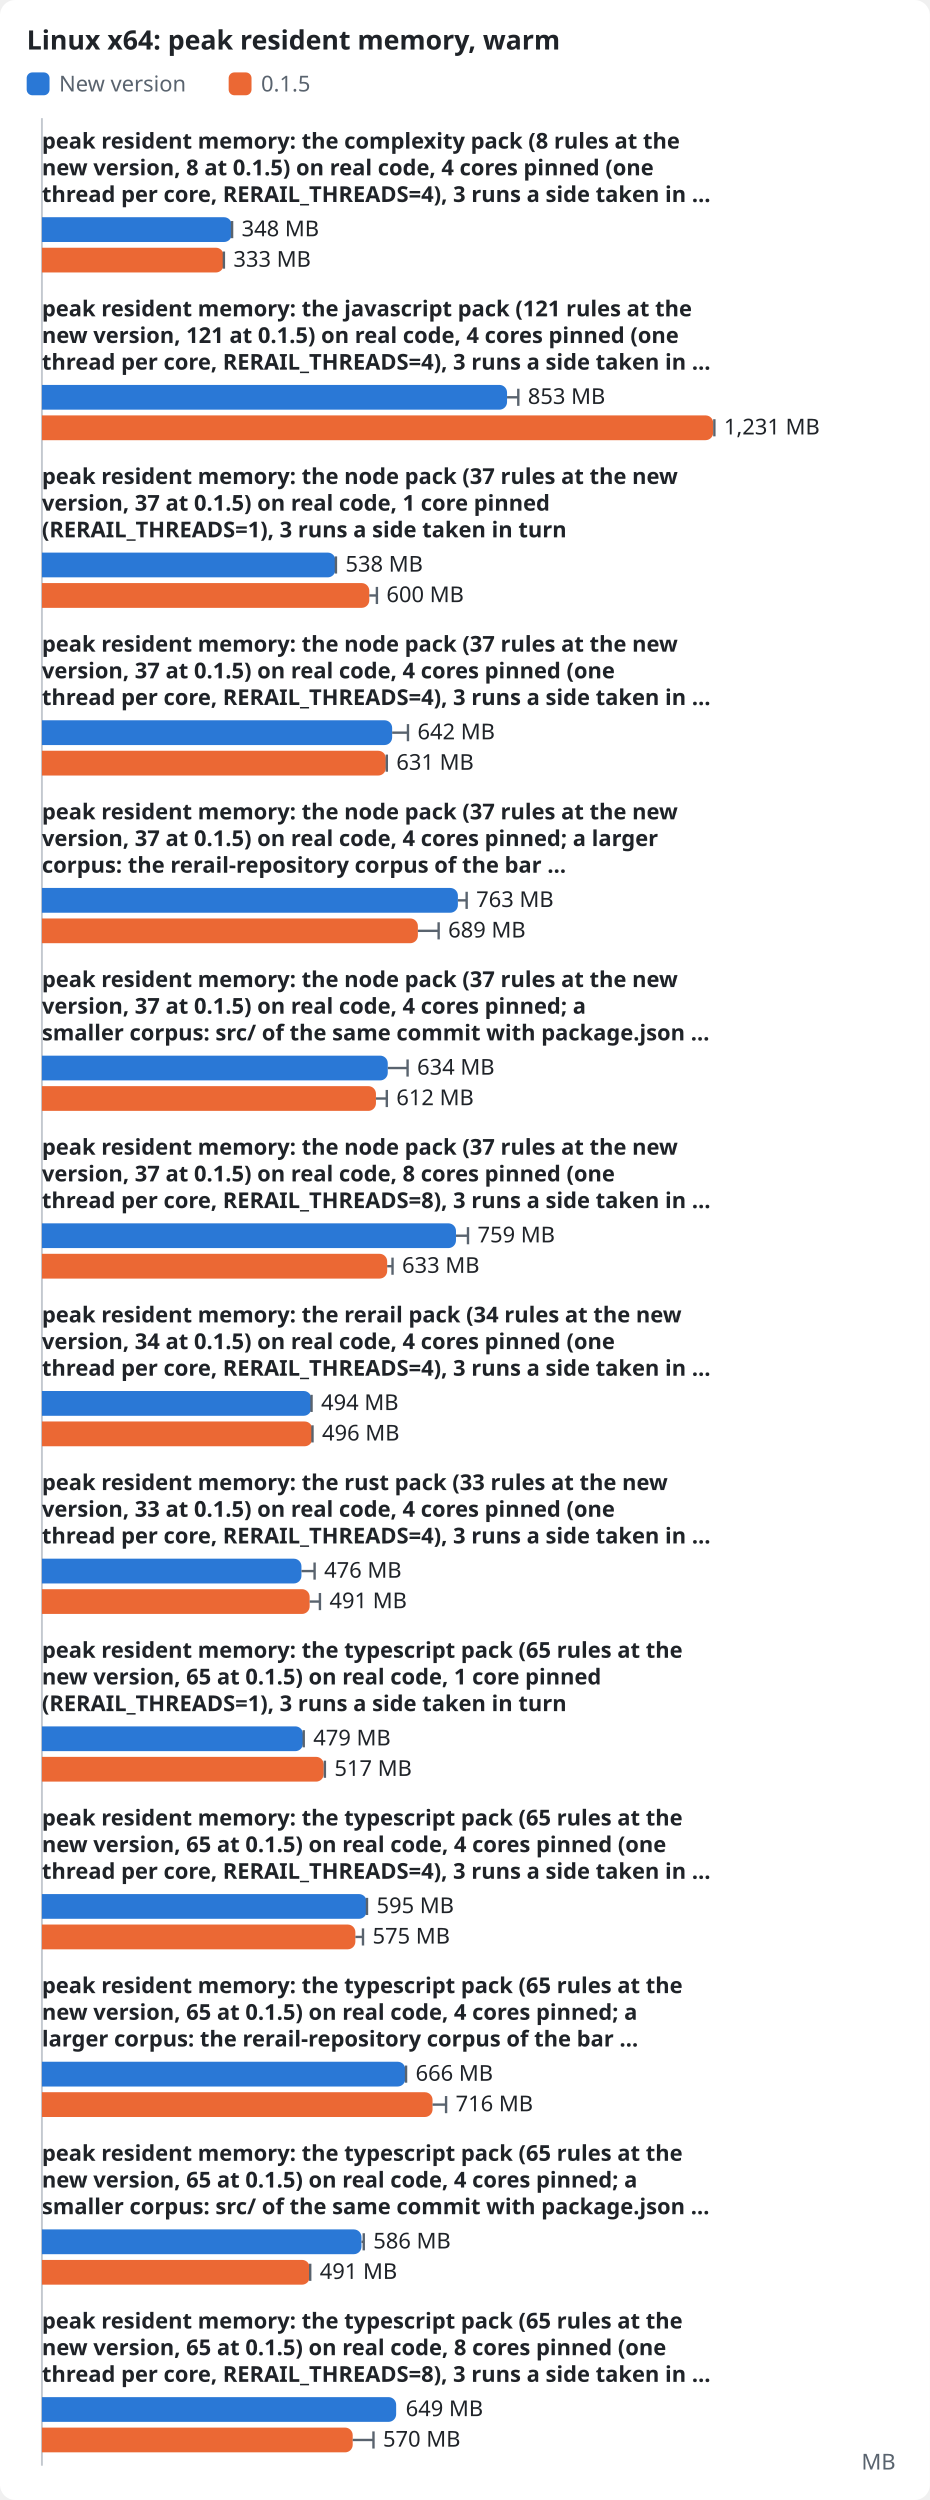
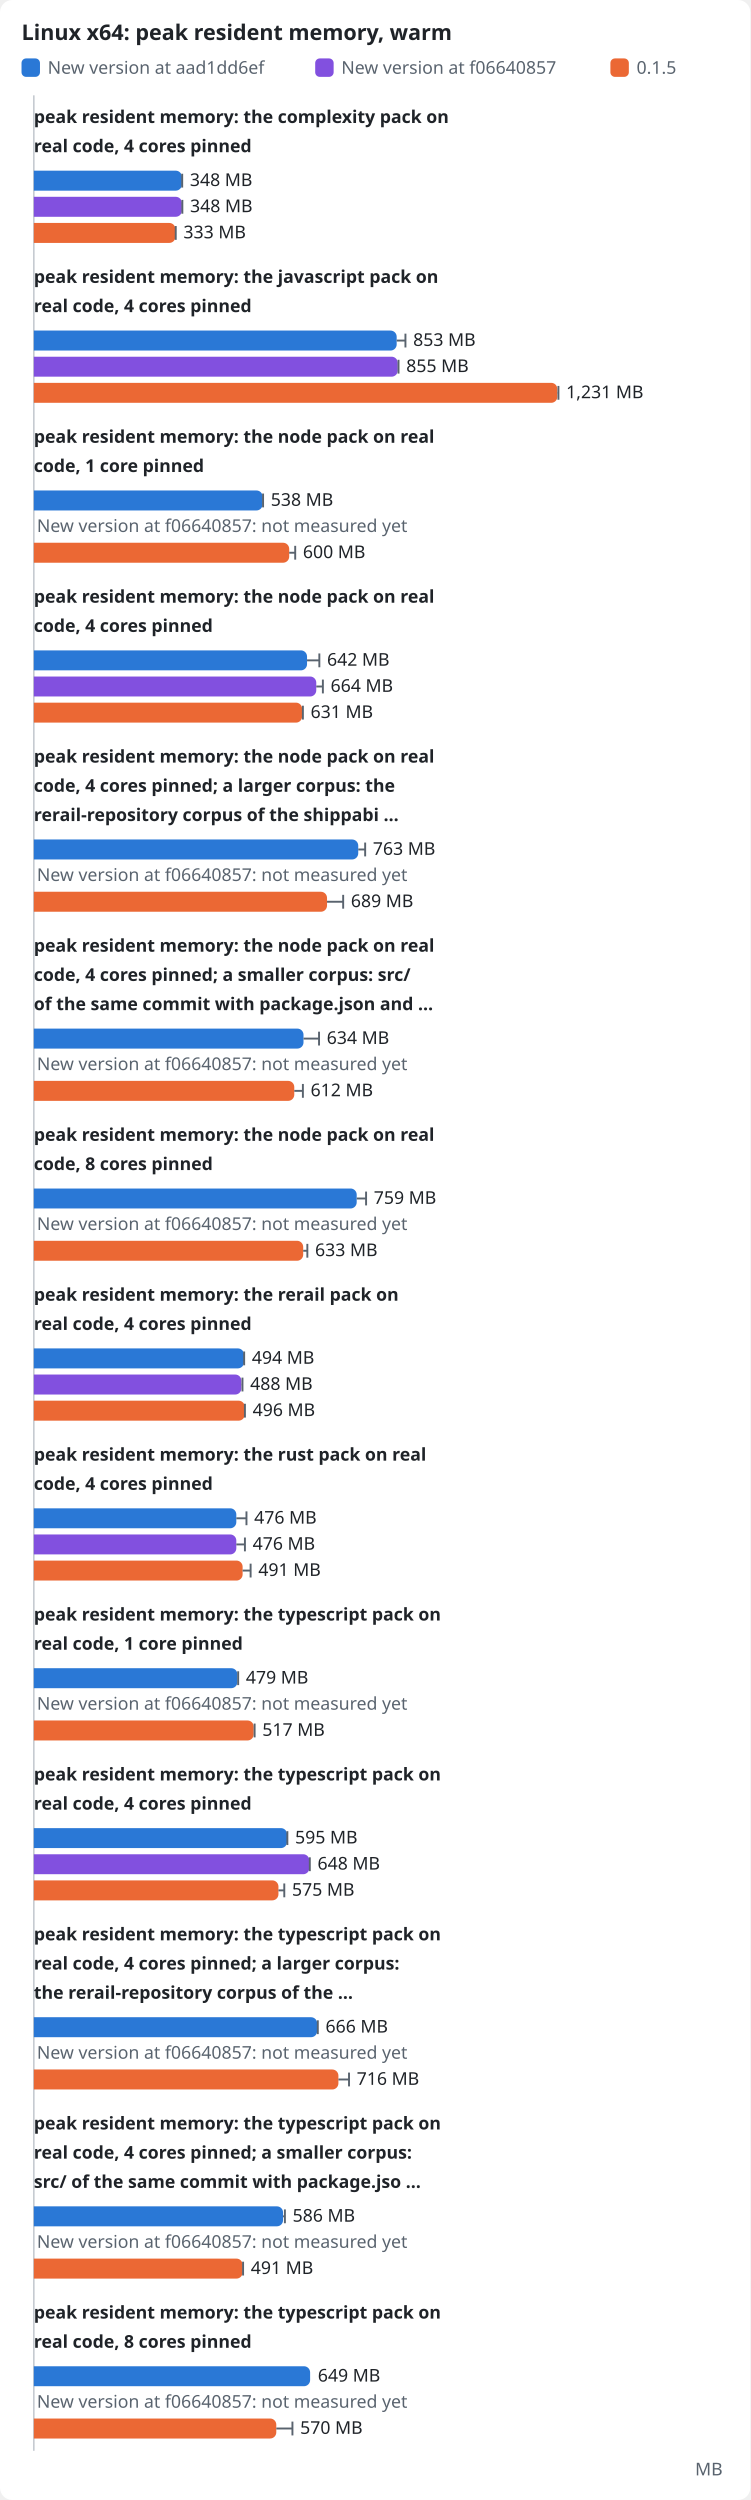
- <svg xmlns="http://www.w3.org/2000/svg" viewBox="0 0 488 1312" width="488" height="1312" role="img" aria-labelledby="title desc">
+ <svg xmlns="http://www.w3.org/2000/svg" viewBox="0 0 488 1626" width="488" height="1626" role="img" aria-labelledby="title desc">
  <style>text{font:12.5px -apple-system,BlinkMacSystemFont,"Segoe UI","Noto Sans",Helvetica,Arial,sans-serif} .hl{paint-order:stroke;stroke-width:3px;stroke-linejoin:round} .smalltext{font-size:11.5px} .b{font-weight:600} .ttl{font-size:14px;font-weight:600} .ln{fill:none;stroke-width:2;stroke-linejoin:round;stroke-linecap:round} .wk{stroke-width:1.25;fill:none} .ref{stroke-width:1.5;stroke-dasharray:3 2;fill:none} .ax{stroke-width:1;fill:none} .gr{stroke-width:1;fill:none} .nmk{fill:none;stroke-width:1.25;stroke-dasharray:2 2} .zone{stroke:none}
- text{fill:#1f2328} .plate{fill:#ffffff} .hl{stroke:#ffffff} .muted{fill:#59636e} .sn{fill:#2a78d6} .sp{fill:#eb6834} .sb{fill:#1baf7a} .ln.sn{stroke:#2a78d6} .ln.sp{stroke:#eb6834} .ln.sb{stroke:#1baf7a} .wk{stroke:#59636e} .ref{stroke:#cf222e} .ax{stroke:#c3c8cf} .gr{stroke:#e1e4e8} .gd{fill:#1a7f37} .bd{fill:#cf222e} .sm{fill:#59636e} .nmk{stroke:#59636e} .zone{fill:#f0f1f3}
- @media (prefers-color-scheme:dark){text{fill:#e6edf3} .plate{fill:#0d1117} .hl{stroke:#0d1117} .muted{fill:#9198a1} .sn{fill:#3987e5} .sp{fill:#d95926} .sb{fill:#199e70} .ln.sn{stroke:#3987e5} .ln.sp{stroke:#d95926} .ln.sb{stroke:#199e70} .wk{stroke:#9198a1} .ref{stroke:#f85149} .ax{stroke:#3d444d} .gr{stroke:#262c36} .gd{fill:#3fb950} .bd{fill:#f85149} .sm{fill:#9198a1} .nmk{stroke:#9198a1} .zone{fill:#1c2129}}</style>
+ text{fill:#1f2328} .plate{fill:#ffffff} .hl{stroke:#ffffff} .muted{fill:#59636e} .sn{fill:#2a78d6} .sp{fill:#eb6834} .sb{fill:#1baf7a} .sh{fill:#8250df} .ln.sn{stroke:#2a78d6} .ln.sp{stroke:#eb6834} .ln.sb{stroke:#1baf7a} .wk{stroke:#59636e} .ref{stroke:#cf222e} .ax{stroke:#c3c8cf} .gr{stroke:#e1e4e8} .gd{fill:#1a7f37} .bd{fill:#cf222e} .sm{fill:#59636e} .nmk{stroke:#59636e} .zone{fill:#f0f1f3}
+ @media (prefers-color-scheme:dark){text{fill:#e6edf3} .plate{fill:#0d1117} .hl{stroke:#0d1117} .muted{fill:#9198a1} .sn{fill:#3987e5} .sp{fill:#d95926} .sb{fill:#199e70} .sh{fill:#a371f7} .ln.sn{stroke:#3987e5} .ln.sp{stroke:#d95926} .ln.sb{stroke:#199e70} .wk{stroke:#9198a1} .ref{stroke:#f85149} .ax{stroke:#3d444d} .gr{stroke:#262c36} .gd{fill:#3fb950} .bd{fill:#f85149} .sm{fill:#9198a1} .nmk{stroke:#9198a1} .zone{fill:#1c2129}}</style>
  <rect class="plate" width="100%" height="100%" rx="8" />
  <text class="ttl" x="14" y="26">Linux x64: peak resident memory, warm</text>
  <g transform="translate(14 38)">
    <rect class="sn" x="0" y="0" width="12" height="12" rx="3" />
-     <text class="muted smalltext" x="17" y="10">New version</text>
-     <rect class="sp" x="106" y="0" width="12" height="12" rx="3" />
-     <text class="muted smalltext" x="123" y="10">0.1.5</text>
+     <text class="muted smalltext" x="17" y="10">New version at aad1dd6ef</text>
+     <rect class="sh" x="191" y="0" width="12" height="12" rx="3" />
+     <text class="muted smalltext" x="208" y="10">New version at f06640857</text>
+     <rect class="sp" x="383" y="0" width="12" height="12" rx="3" />
+     <text class="muted smalltext" x="400" y="10">0.1.5</text>
  </g>
  <g transform="translate(14 60)">
-     <path class="ax" d="M8 2V1234" />
-     <text class="b smalltext" x="8" y="18">peak resident memory: the complexity pack (8 rules at the</text>
-     <text class="b smalltext" x="8" y="32">new version, 8 at 0.1.5) on real code, 4 cores pinned (one</text>
-     <text class="b smalltext" x="8" y="46">thread per core, RERAIL_THREADS=4), 3 runs a side taken in ...</text>
-     <g>
-       <path class="sn" d="M8 54h95.6a4 4 0 0 1 4 4v5a4 4 0 0 1 -4 4h-95.6z" />
-       <path class="wk" d="M107.6 60.5H107.8M107.8 56v9" />
-       <text class="smalltext hl" x="112.8" y="64">348 MB</text>
-     </g>
-     <g>
-       <path class="sp" d="M8 70h91.3a4 4 0 0 1 4 4v5a4 4 0 0 1 -4 4h-91.3z" />
-       <path class="wk" d="M103.3 76.5H103.5M103.5 72v9" />
-       <text class="smalltext hl" x="108.5" y="80">333 MB</text>
-     </g>
-     <text class="b smalltext" x="8" y="106">peak resident memory: the javascript pack (121 rules at the</text>
-     <text class="b smalltext" x="8" y="120">new version, 121 at 0.1.5) on real code, 4 cores pinned (one</text>
-     <text class="b smalltext" x="8" y="134">thread per core, RERAIL_THREADS=4), 3 runs a side taken in ...</text>
-     <g>
-       <path class="sn" d="M8 142h240.1a4 4 0 0 1 4 4v5a4 4 0 0 1 -4 4h-240.1z" />
-       <path class="wk" d="M252.1 148.5H258.0M258.0 144v9" />
-       <text class="smalltext hl" x="263.0" y="152">853 MB</text>
-     </g>
-     <g>
-       <path class="sp" d="M8 158h348.3a4 4 0 0 1 4 4v5a4 4 0 0 1 -4 4h-348.3z" />
-       <path class="wk" d="M360.3 164.5H360.9M360.9 160v9" />
-       <text class="smalltext hl" x="365.9" y="168">1,231 MB</text>
-     </g>
-     <text class="b smalltext" x="8" y="194">peak resident memory: the node pack (37 rules at the new</text>
-     <text class="b smalltext" x="8" y="208">version, 37 at 0.1.5) on real code, 1 core pinned</text>
-     <text class="b smalltext" x="8" y="222">(RERAIL_THREADS=1), 3 runs a side taken in turn</text>
-     <g>
-       <path class="sn" d="M8 230h150.0a4 4 0 0 1 4 4v5a4 4 0 0 1 -4 4h-150.0z" />
-       <path class="wk" d="M162.0 236.5H162.3M162.3 232v9" />
-       <text class="smalltext hl" x="167.3" y="240">538 MB</text>
-     </g>
-     <g>
-       <path class="sp" d="M8 246h167.8a4 4 0 0 1 4 4v5a4 4 0 0 1 -4 4h-167.8z" />
-       <path class="wk" d="M179.8 252.5H183.8M183.8 248v9" />
-       <text class="smalltext hl" x="188.8" y="256">600 MB</text>
-     </g>
-     <text class="b smalltext" x="8" y="282">peak resident memory: the node pack (37 rules at the new</text>
-     <text class="b smalltext" x="8" y="296">version, 37 at 0.1.5) on real code, 4 cores pinned (one</text>
-     <text class="b smalltext" x="8" y="310">thread per core, RERAIL_THREADS=4), 3 runs a side taken in ...</text>
-     <g>
-       <path class="sn" d="M8 318h179.8a4 4 0 0 1 4 4v5a4 4 0 0 1 -4 4h-179.8z" />
-       <path class="wk" d="M191.8 324.5H200.1M200.1 320v9" />
-       <text class="smalltext hl" x="205.1" y="328">642 MB</text>
-     </g>
-     <g>
-       <path class="sp" d="M8 334h176.5a4 4 0 0 1 4 4v5a4 4 0 0 1 -4 4h-176.5z" />
-       <path class="wk" d="M188.5 340.5H189.0M189.0 336v9" />
-       <text class="smalltext hl" x="194.0" y="344">631 MB</text>
-     </g>
-     <text class="b smalltext" x="8" y="370">peak resident memory: the node pack (37 rules at the new</text>
-     <text class="b smalltext" x="8" y="384">version, 37 at 0.1.5) on real code, 4 cores pinned; a larger</text>
-     <text class="b smalltext" x="8" y="398">corpus: the rerail-repository corpus of the bar ...</text>
-     <g>
-       <path class="sn" d="M8 406h214.3a4 4 0 0 1 4 4v5a4 4 0 0 1 -4 4h-214.3z" />
-       <path class="wk" d="M226.3 412.5H230.9M230.9 408v9" />
-       <text class="smalltext hl" x="235.9" y="416">763 MB</text>
-     </g>
-     <g>
-       <path class="sp" d="M8 422h193.3a4 4 0 0 1 4 4v5a4 4 0 0 1 -4 4h-193.3z" />
-       <path class="wk" d="M205.3 428.5H216.2M216.2 424v9" />
-       <text class="smalltext hl" x="221.2" y="432">689 MB</text>
-     </g>
-     <text class="b smalltext" x="8" y="458">peak resident memory: the node pack (37 rules at the new</text>
-     <text class="b smalltext" x="8" y="472">version, 37 at 0.1.5) on real code, 4 cores pinned; a</text>
-     <text class="b smalltext" x="8" y="486">smaller corpus: src/ of the same commit with package.json ...</text>
-     <g>
-       <path class="sn" d="M8 494h177.5a4 4 0 0 1 4 4v5a4 4 0 0 1 -4 4h-177.5z" />
-       <path class="wk" d="M189.5 500.5H199.9M199.9 496v9" />
-       <text class="smalltext hl" x="204.9" y="504">634 MB</text>
-     </g>
-     <g>
-       <path class="sp" d="M8 510h171.3a4 4 0 0 1 4 4v5a4 4 0 0 1 -4 4h-171.3z" />
-       <path class="wk" d="M183.3 516.5H189.0M189.0 512v9" />
-       <text class="smalltext hl" x="194.0" y="520">612 MB</text>
-     </g>
-     <text class="b smalltext" x="8" y="546">peak resident memory: the node pack (37 rules at the new</text>
-     <text class="b smalltext" x="8" y="560">version, 37 at 0.1.5) on real code, 8 cores pinned (one</text>
-     <text class="b smalltext" x="8" y="574">thread per core, RERAIL_THREADS=8), 3 runs a side taken in ...</text>
-     <g>
-       <path class="sn" d="M8 582h213.3a4 4 0 0 1 4 4v5a4 4 0 0 1 -4 4h-213.3z" />
-       <path class="wk" d="M225.3 588.5H231.6M231.6 584v9" />
-       <text class="smalltext hl" x="236.6" y="592">759 MB</text>
-     </g>
-     <g>
-       <path class="sp" d="M8 598h177.2a4 4 0 0 1 4 4v5a4 4 0 0 1 -4 4h-177.2z" />
-       <path class="wk" d="M189.2 604.5H192.0M192.0 600v9" />
-       <text class="smalltext hl" x="197.0" y="608">633 MB</text>
-     </g>
-     <text class="b smalltext" x="8" y="634">peak resident memory: the rerail pack (34 rules at the new</text>
-     <text class="b smalltext" x="8" y="648">version, 34 at 0.1.5) on real code, 4 cores pinned (one</text>
-     <text class="b smalltext" x="8" y="662">thread per core, RERAIL_THREADS=4), 3 runs a side taken in ...</text>
-     <g>
-       <path class="sn" d="M8 670h137.4a4 4 0 0 1 4 4v5a4 4 0 0 1 -4 4h-137.4z" />
-       <path class="wk" d="M149.4 676.5H149.5M149.5 672v9" />
-       <text class="smalltext hl" x="154.5" y="680">494 MB</text>
-     </g>
-     <g>
-       <path class="sp" d="M8 686h137.9a4 4 0 0 1 4 4v5a4 4 0 0 1 -4 4h-137.9z" />
-       <path class="wk" d="M149.9 692.5H150.0M150.0 688v9" />
-       <text class="smalltext hl" x="155.0" y="696">496 MB</text>
-     </g>
-     <text class="b smalltext" x="8" y="722">peak resident memory: the rust pack (33 rules at the new</text>
-     <text class="b smalltext" x="8" y="736">version, 33 at 0.1.5) on real code, 4 cores pinned (one</text>
-     <text class="b smalltext" x="8" y="750">thread per core, RERAIL_THREADS=4), 3 runs a side taken in ...</text>
-     <g>
-       <path class="sn" d="M8 758h132.2a4 4 0 0 1 4 4v5a4 4 0 0 1 -4 4h-132.2z" />
-       <path class="wk" d="M144.2 764.5H151.1M151.1 760v9" />
-       <text class="smalltext hl" x="156.1" y="768">476 MB</text>
-     </g>
-     <g>
-       <path class="sp" d="M8 774h136.5a4 4 0 0 1 4 4v5a4 4 0 0 1 -4 4h-136.5z" />
-       <path class="wk" d="M148.5 780.5H153.9M153.9 776v9" />
-       <text class="smalltext hl" x="158.9" y="784">491 MB</text>
-     </g>
-     <text class="b smalltext" x="8" y="810">peak resident memory: the typescript pack (65 rules at the</text>
-     <text class="b smalltext" x="8" y="824">new version, 65 at 0.1.5) on real code, 1 core pinned</text>
-     <text class="b smalltext" x="8" y="838">(RERAIL_THREADS=1), 3 runs a side taken in turn</text>
-     <g>
-       <path class="sn" d="M8 846h133.0a4 4 0 0 1 4 4v5a4 4 0 0 1 -4 4h-133.0z" />
-       <path class="wk" d="M145.0 852.5H145.4M145.4 848v9" />
-       <text class="smalltext hl" x="150.4" y="856">479 MB</text>
-     </g>
-     <g>
-       <path class="sp" d="M8 862h143.9a4 4 0 0 1 4 4v5a4 4 0 0 1 -4 4h-143.9z" />
-       <path class="wk" d="M155.9 868.5H156.5M156.5 864v9" />
-       <text class="smalltext hl" x="161.5" y="872">517 MB</text>
-     </g>
-     <text class="b smalltext" x="8" y="898">peak resident memory: the typescript pack (65 rules at the</text>
-     <text class="b smalltext" x="8" y="912">new version, 65 at 0.1.5) on real code, 4 cores pinned (one</text>
-     <text class="b smalltext" x="8" y="926">thread per core, RERAIL_THREADS=4), 3 runs a side taken in ...</text>
-     <g>
-       <path class="sn" d="M8 934h166.4a4 4 0 0 1 4 4v5a4 4 0 0 1 -4 4h-166.4z" />
-       <path class="wk" d="M178.4 940.5H178.6M178.6 936v9" />
-       <text class="smalltext hl" x="183.6" y="944">595 MB</text>
-     </g>
-     <g>
-       <path class="sp" d="M8 950h160.5a4 4 0 0 1 4 4v5a4 4 0 0 1 -4 4h-160.5z" />
-       <path class="wk" d="M172.5 956.5H176.5M176.5 952v9" />
-       <text class="smalltext hl" x="181.5" y="960">575 MB</text>
-     </g>
-     <text class="b smalltext" x="8" y="986">peak resident memory: the typescript pack (65 rules at the</text>
-     <text class="b smalltext" x="8" y="1000">new version, 65 at 0.1.5) on real code, 4 cores pinned; a</text>
-     <text class="b smalltext" x="8" y="1014">larger corpus: the rerail-repository corpus of the bar ...</text>
-     <g>
-       <path class="sn" d="M8 1022h186.7a4 4 0 0 1 4 4v5a4 4 0 0 1 -4 4h-186.7z" />
-       <path class="wk" d="M198.7 1028.5H199.1M199.1 1024v9" />
-       <text class="smalltext hl" x="204.1" y="1032">666 MB</text>
-     </g>
-     <g>
-       <path class="sp" d="M8 1038h201.0a4 4 0 0 1 4 4v5a4 4 0 0 1 -4 4h-201.0z" />
-       <path class="wk" d="M213.0 1044.5H220.1M220.1 1040v9" />
-       <text class="smalltext hl" x="225.1" y="1048">716 MB</text>
-     </g>
-     <text class="b smalltext" x="8" y="1074">peak resident memory: the typescript pack (65 rules at the</text>
-     <text class="b smalltext" x="8" y="1088">new version, 65 at 0.1.5) on real code, 4 cores pinned; a</text>
-     <text class="b smalltext" x="8" y="1102">smaller corpus: src/ of the same commit with package.json ...</text>
-     <g>
-       <path class="sn" d="M8 1110h163.7a4 4 0 0 1 4 4v5a4 4 0 0 1 -4 4h-163.7z" />
-       <path class="wk" d="M175.7 1116.5H176.9M176.9 1112v9" />
-       <text class="smalltext hl" x="181.9" y="1120">586 MB</text>
-     </g>
-     <g>
-       <path class="sp" d="M8 1126h136.5a4 4 0 0 1 4 4v5a4 4 0 0 1 -4 4h-136.5z" />
-       <path class="wk" d="M148.5 1132.5H148.8M148.8 1128v9" />
-       <text class="smalltext hl" x="153.8" y="1136">491 MB</text>
-     </g>
-     <text class="b smalltext" x="8" y="1162">peak resident memory: the typescript pack (65 rules at the</text>
-     <text class="b smalltext" x="8" y="1176">new version, 65 at 0.1.5) on real code, 8 cores pinned (one</text>
-     <text class="b smalltext" x="8" y="1190">thread per core, RERAIL_THREADS=8), 3 runs a side taken in ...</text>
-     <g>
-       <path class="sn" d="M8 1198h181.9a4 4 0 0 1 4 4v5a4 4 0 0 1 -4 4h-181.9z" />
-       <text class="smalltext hl" x="198.9" y="1208">649 MB</text>
-     </g>
-     <g>
-       <path class="sp" d="M8 1214h159.1a4 4 0 0 1 4 4v5a4 4 0 0 1 -4 4h-159.1z" />
-       <path class="wk" d="M171.1 1220.5H182.0M182.0 1216v9" />
-       <text class="smalltext hl" x="187.0" y="1224">570 MB</text>
-     </g>
-     <text class="muted smalltext" x="456" y="1236" text-anchor="end">MB</text>
+     <path class="ax" d="M8 2V1534" />
+     <text class="b smalltext" x="8" y="20">peak resident memory: the complexity pack on</text>
+     <text class="b smalltext" x="8" y="39">real code, 4 cores pinned</text>
+     <g>
+       <path class="sn" d="M8 51h92.3a4 4 0 0 1 4 4v5a4 4 0 0 1 -4 4h-92.3z" />
+       <path class="wk" d="M104.3 57.5H104.5M104.5 53v9" />
+       <text class="smalltext hl" x="109.5" y="61">348 MB</text>
+     </g>
+     <g>
+       <path class="sh" d="M8 68h92.3a4 4 0 0 1 4 4v5a4 4 0 0 1 -4 4h-92.3z" />
+       <path class="wk" d="M104.3 74.5H104.6M104.6 70v9" />
+       <text class="smalltext hl" x="109.6" y="78">348 MB</text>
+     </g>
+     <g>
+       <path class="sp" d="M8 85h88.1a4 4 0 0 1 4 4v5a4 4 0 0 1 -4 4h-88.1z" />
+       <path class="wk" d="M100.1 91.5H100.3M100.3 87v9" />
+       <text class="smalltext hl" x="105.3" y="95">333 MB</text>
+     </g>
+     <text class="b smalltext" x="8" y="124">peak resident memory: the javascript pack on</text>
+     <text class="b smalltext" x="8" y="143">real code, 4 cores pinned</text>
+     <g>
+       <path class="sn" d="M8 155h232.0a4 4 0 0 1 4 4v5a4 4 0 0 1 -4 4h-232.0z" />
+       <path class="wk" d="M244.0 161.5H249.7M249.7 157v9" />
+       <text class="smalltext hl" x="254.7" y="165">853 MB</text>
+     </g>
+     <g>
+       <path class="sh" d="M8 172h232.7a4 4 0 0 1 4 4v5a4 4 0 0 1 -4 4h-232.7z" />
+       <path class="wk" d="M244.7 178.5H245.2M245.2 174v9" />
+       <text class="smalltext hl" x="250.2" y="182">855 MB</text>
+     </g>
+     <g>
+       <path class="sp" d="M8 189h336.5a4 4 0 0 1 4 4v5a4 4 0 0 1 -4 4h-336.5z" />
+       <path class="wk" d="M348.5 195.5H349.2M349.2 191v9" />
+       <text class="smalltext hl" x="354.2" y="199">1,231 MB</text>
+     </g>
+     <text class="b smalltext" x="8" y="228">peak resident memory: the node pack on real</text>
+     <text class="b smalltext" x="8" y="247">code, 1 core pinned</text>
+     <g>
+       <path class="sn" d="M8 259h144.8a4 4 0 0 1 4 4v5a4 4 0 0 1 -4 4h-144.8z" />
+       <path class="wk" d="M156.8 265.5H157.1M157.1 261v9" />
+       <text class="smalltext hl" x="162.1" y="269">538 MB</text>
+     </g>
+     <text class="muted smalltext" x="10" y="286">New version at f06640857: not measured yet</text>
+     <g>
+       <path class="sp" d="M8 293h162.1a4 4 0 0 1 4 4v5a4 4 0 0 1 -4 4h-162.1z" />
+       <path class="wk" d="M174.1 299.5H178.0M178.0 295v9" />
+       <text class="smalltext hl" x="183.0" y="303">600 MB</text>
+     </g>
+     <text class="b smalltext" x="8" y="332">peak resident memory: the node pack on real</text>
+     <text class="b smalltext" x="8" y="351">code, 4 cores pinned</text>
+     <g>
+       <path class="sn" d="M8 363h173.7a4 4 0 0 1 4 4v5a4 4 0 0 1 -4 4h-173.7z" />
+       <path class="wk" d="M185.7 369.5H193.7M193.7 365v9" />
+       <text class="smalltext hl" x="198.7" y="373">642 MB</text>
+     </g>
+     <g>
+       <path class="sh" d="M8 380h179.7a4 4 0 0 1 4 4v5a4 4 0 0 1 -4 4h-179.7z" />
+       <path class="wk" d="M191.7 386.5H196.0M196.0 382v9" />
+       <text class="smalltext hl" x="201.0" y="390">664 MB</text>
+     </g>
+     <g>
+       <path class="sp" d="M8 397h170.5a4 4 0 0 1 4 4v5a4 4 0 0 1 -4 4h-170.5z" />
+       <path class="wk" d="M182.5 403.5H183.0M183.0 399v9" />
+       <text class="smalltext hl" x="188.0" y="407">631 MB</text>
+     </g>
+     <text class="b smalltext" x="8" y="436">peak resident memory: the node pack on real</text>
+     <text class="b smalltext" x="8" y="455">code, 4 cores pinned; a larger corpus: the</text>
+     <text class="b smalltext" x="8" y="474">rerail-repository corpus of the shippabi ...</text>
+     <g>
+       <path class="sn" d="M8 486h207.0a4 4 0 0 1 4 4v5a4 4 0 0 1 -4 4h-207.0z" />
+       <path class="wk" d="M219.0 492.5H223.5M223.5 488v9" />
+       <text class="smalltext hl" x="228.5" y="496">763 MB</text>
+     </g>
+     <text class="muted smalltext" x="10" y="513">New version at f06640857: not measured yet</text>
+     <g>
+       <path class="sp" d="M8 520h186.7a4 4 0 0 1 4 4v5a4 4 0 0 1 -4 4h-186.7z" />
+       <path class="wk" d="M198.7 526.5H209.2M209.2 522v9" />
+       <text class="smalltext hl" x="214.2" y="530">689 MB</text>
+     </g>
+     <text class="b smalltext" x="8" y="559">peak resident memory: the node pack on real</text>
+     <text class="b smalltext" x="8" y="578">code, 4 cores pinned; a smaller corpus: src/</text>
+     <text class="b smalltext" x="8" y="597">of the same commit with package.json and ...</text>
+     <g>
+       <path class="sn" d="M8 609h171.4a4 4 0 0 1 4 4v5a4 4 0 0 1 -4 4h-171.4z" />
+       <path class="wk" d="M183.4 615.5H193.5M193.5 611v9" />
+       <text class="smalltext hl" x="198.5" y="619">634 MB</text>
+     </g>
+     <text class="muted smalltext" x="10" y="636">New version at f06640857: not measured yet</text>
+     <g>
+       <path class="sp" d="M8 643h165.4a4 4 0 0 1 4 4v5a4 4 0 0 1 -4 4h-165.4z" />
+       <path class="wk" d="M177.4 649.5H183.0M183.0 645v9" />
+       <text class="smalltext hl" x="188.0" y="653">612 MB</text>
+     </g>
+     <text class="b smalltext" x="8" y="682">peak resident memory: the node pack on real</text>
+     <text class="b smalltext" x="8" y="701">code, 8 cores pinned</text>
+     <g>
+       <path class="sn" d="M8 713h206.0a4 4 0 0 1 4 4v5a4 4 0 0 1 -4 4h-206.0z" />
+       <path class="wk" d="M218.0 719.5H224.1M224.1 715v9" />
+       <text class="smalltext hl" x="229.1" y="723">759 MB</text>
+     </g>
+     <text class="muted smalltext" x="10" y="740">New version at f06640857: not measured yet</text>
+     <g>
+       <path class="sp" d="M8 747h171.2a4 4 0 0 1 4 4v5a4 4 0 0 1 -4 4h-171.2z" />
+       <path class="wk" d="M183.2 753.5H185.9M185.9 749v9" />
+       <text class="smalltext hl" x="190.9" y="757">633 MB</text>
+     </g>
+     <text class="b smalltext" x="8" y="786">peak resident memory: the rerail pack on</text>
+     <text class="b smalltext" x="8" y="805">real code, 4 cores pinned</text>
+     <g>
+       <path class="sn" d="M8 817h132.7a4 4 0 0 1 4 4v5a4 4 0 0 1 -4 4h-132.7z" />
+       <path class="wk" d="M144.7 823.5H144.8M144.8 819v9" />
+       <text class="smalltext hl" x="149.8" y="827">494 MB</text>
+     </g>
+     <g>
+       <path class="sh" d="M8 834h131.0a4 4 0 0 1 4 4v5a4 4 0 0 1 -4 4h-131.0z" />
+       <path class="wk" d="M143.0 840.5H143.7M143.7 836v9" />
+       <text class="smalltext hl" x="148.7" y="844">488 MB</text>
+     </g>
+     <g>
+       <path class="sp" d="M8 851h133.2a4 4 0 0 1 4 4v5a4 4 0 0 1 -4 4h-133.2z" />
+       <path class="wk" d="M145.2 857.5H145.3M145.3 853v9" />
+       <text class="smalltext hl" x="150.3" y="861">496 MB</text>
+     </g>
+     <text class="b smalltext" x="8" y="890">peak resident memory: the rust pack on real</text>
+     <text class="b smalltext" x="8" y="909">code, 4 cores pinned</text>
+     <g>
+       <path class="sn" d="M8 921h127.7a4 4 0 0 1 4 4v5a4 4 0 0 1 -4 4h-127.7z" />
+       <path class="wk" d="M139.7 927.5H146.3M146.3 923v9" />
+       <text class="smalltext hl" x="151.3" y="931">476 MB</text>
+     </g>
+     <g>
+       <path class="sh" d="M8 938h127.7a4 4 0 0 1 4 4v5a4 4 0 0 1 -4 4h-127.7z" />
+       <path class="wk" d="M139.7 944.5H145.3M145.3 940v9" />
+       <text class="smalltext hl" x="150.3" y="948">476 MB</text>
+     </g>
+     <g>
+       <path class="sp" d="M8 955h131.8a4 4 0 0 1 4 4v5a4 4 0 0 1 -4 4h-131.8z" />
+       <path class="wk" d="M143.8 961.5H149.0M149.0 957v9" />
+       <text class="smalltext hl" x="154.0" y="965">491 MB</text>
+     </g>
+     <text class="b smalltext" x="8" y="994">peak resident memory: the typescript pack on</text>
+     <text class="b smalltext" x="8" y="1013">real code, 1 core pinned</text>
+     <g>
+       <path class="sn" d="M8 1025h128.4a4 4 0 0 1 4 4v5a4 4 0 0 1 -4 4h-128.4z" />
+       <path class="wk" d="M140.4 1031.5H140.9M140.9 1027v9" />
+       <text class="smalltext hl" x="145.9" y="1035">479 MB</text>
+     </g>
+     <text class="muted smalltext" x="10" y="1052">New version at f06640857: not measured yet</text>
+     <g>
+       <path class="sp" d="M8 1059h139.0a4 4 0 0 1 4 4v5a4 4 0 0 1 -4 4h-139.0z" />
+       <path class="wk" d="M151.0 1065.5H151.6M151.6 1061v9" />
+       <text class="smalltext hl" x="156.6" y="1069">517 MB</text>
+     </g>
+     <text class="b smalltext" x="8" y="1098">peak resident memory: the typescript pack on</text>
+     <text class="b smalltext" x="8" y="1117">real code, 4 cores pinned</text>
+     <g>
+       <path class="sn" d="M8 1129h160.7a4 4 0 0 1 4 4v5a4 4 0 0 1 -4 4h-160.7z" />
+       <path class="wk" d="M172.7 1135.5H172.9M172.9 1131v9" />
+       <text class="smalltext hl" x="177.9" y="1139">595 MB</text>
+     </g>
+     <g>
+       <path class="sh" d="M8 1146h175.2a4 4 0 0 1 4 4v5a4 4 0 0 1 -4 4h-175.2z" />
+       <path class="wk" d="M187.2 1152.5H187.5M187.5 1148v9" />
+       <text class="smalltext hl" x="192.5" y="1156">648 MB</text>
+     </g>
+     <g>
+       <path class="sp" d="M8 1163h155.1a4 4 0 0 1 4 4v5a4 4 0 0 1 -4 4h-155.1z" />
+       <path class="wk" d="M167.1 1169.5H170.9M170.9 1165v9" />
+       <text class="smalltext hl" x="175.9" y="1173">575 MB</text>
+     </g>
+     <text class="b smalltext" x="8" y="1202">peak resident memory: the typescript pack on</text>
+     <text class="b smalltext" x="8" y="1221">real code, 4 cores pinned; a larger corpus:</text>
+     <text class="b smalltext" x="8" y="1240">the rerail-repository corpus of the ...</text>
+     <g>
+       <path class="sn" d="M8 1252h180.3a4 4 0 0 1 4 4v5a4 4 0 0 1 -4 4h-180.3z" />
+       <path class="wk" d="M192.3 1258.5H192.7M192.7 1254v9" />
+       <text class="smalltext hl" x="197.7" y="1262">666 MB</text>
+     </g>
+     <text class="muted smalltext" x="10" y="1279">New version at f06640857: not measured yet</text>
+     <g>
+       <path class="sp" d="M8 1286h194.1a4 4 0 0 1 4 4v5a4 4 0 0 1 -4 4h-194.1z" />
+       <path class="wk" d="M206.1 1292.5H213.0M213.0 1288v9" />
+       <text class="smalltext hl" x="218.0" y="1296">716 MB</text>
+     </g>
+     <text class="b smalltext" x="8" y="1325">peak resident memory: the typescript pack on</text>
+     <text class="b smalltext" x="8" y="1344">real code, 4 cores pinned; a smaller corpus:</text>
+     <text class="b smalltext" x="8" y="1363">src/ of the same commit with package.jso ...</text>
+     <g>
+       <path class="sn" d="M8 1375h158.1a4 4 0 0 1 4 4v5a4 4 0 0 1 -4 4h-158.1z" />
+       <path class="wk" d="M170.1 1381.5H171.3M171.3 1377v9" />
+       <text class="smalltext hl" x="176.3" y="1385">586 MB</text>
+     </g>
+     <text class="muted smalltext" x="10" y="1402">New version at f06640857: not measured yet</text>
+     <g>
+       <path class="sp" d="M8 1409h131.8a4 4 0 0 1 4 4v5a4 4 0 0 1 -4 4h-131.8z" />
+       <path class="wk" d="M143.8 1415.5H144.1M144.1 1411v9" />
+       <text class="smalltext hl" x="149.1" y="1419">491 MB</text>
+     </g>
+     <text class="b smalltext" x="8" y="1448">peak resident memory: the typescript pack on</text>
+     <text class="b smalltext" x="8" y="1467">real code, 8 cores pinned</text>
+     <g>
+       <path class="sn" d="M8 1479h175.7a4 4 0 0 1 4 4v5a4 4 0 0 1 -4 4h-175.7z" />
+       <text class="smalltext hl" x="192.7" y="1489">649 MB</text>
+     </g>
+     <text class="muted smalltext" x="10" y="1506">New version at f06640857: not measured yet</text>
+     <g>
+       <path class="sp" d="M8 1513h153.7a4 4 0 0 1 4 4v5a4 4 0 0 1 -4 4h-153.7z" />
+       <path class="wk" d="M165.7 1519.5H176.2M176.2 1515v9" />
+       <text class="smalltext hl" x="181.2" y="1523">570 MB</text>
+     </g>
+     <text class="muted smalltext" x="456" y="1550" text-anchor="end">MB</text>
  </g>
</svg>
